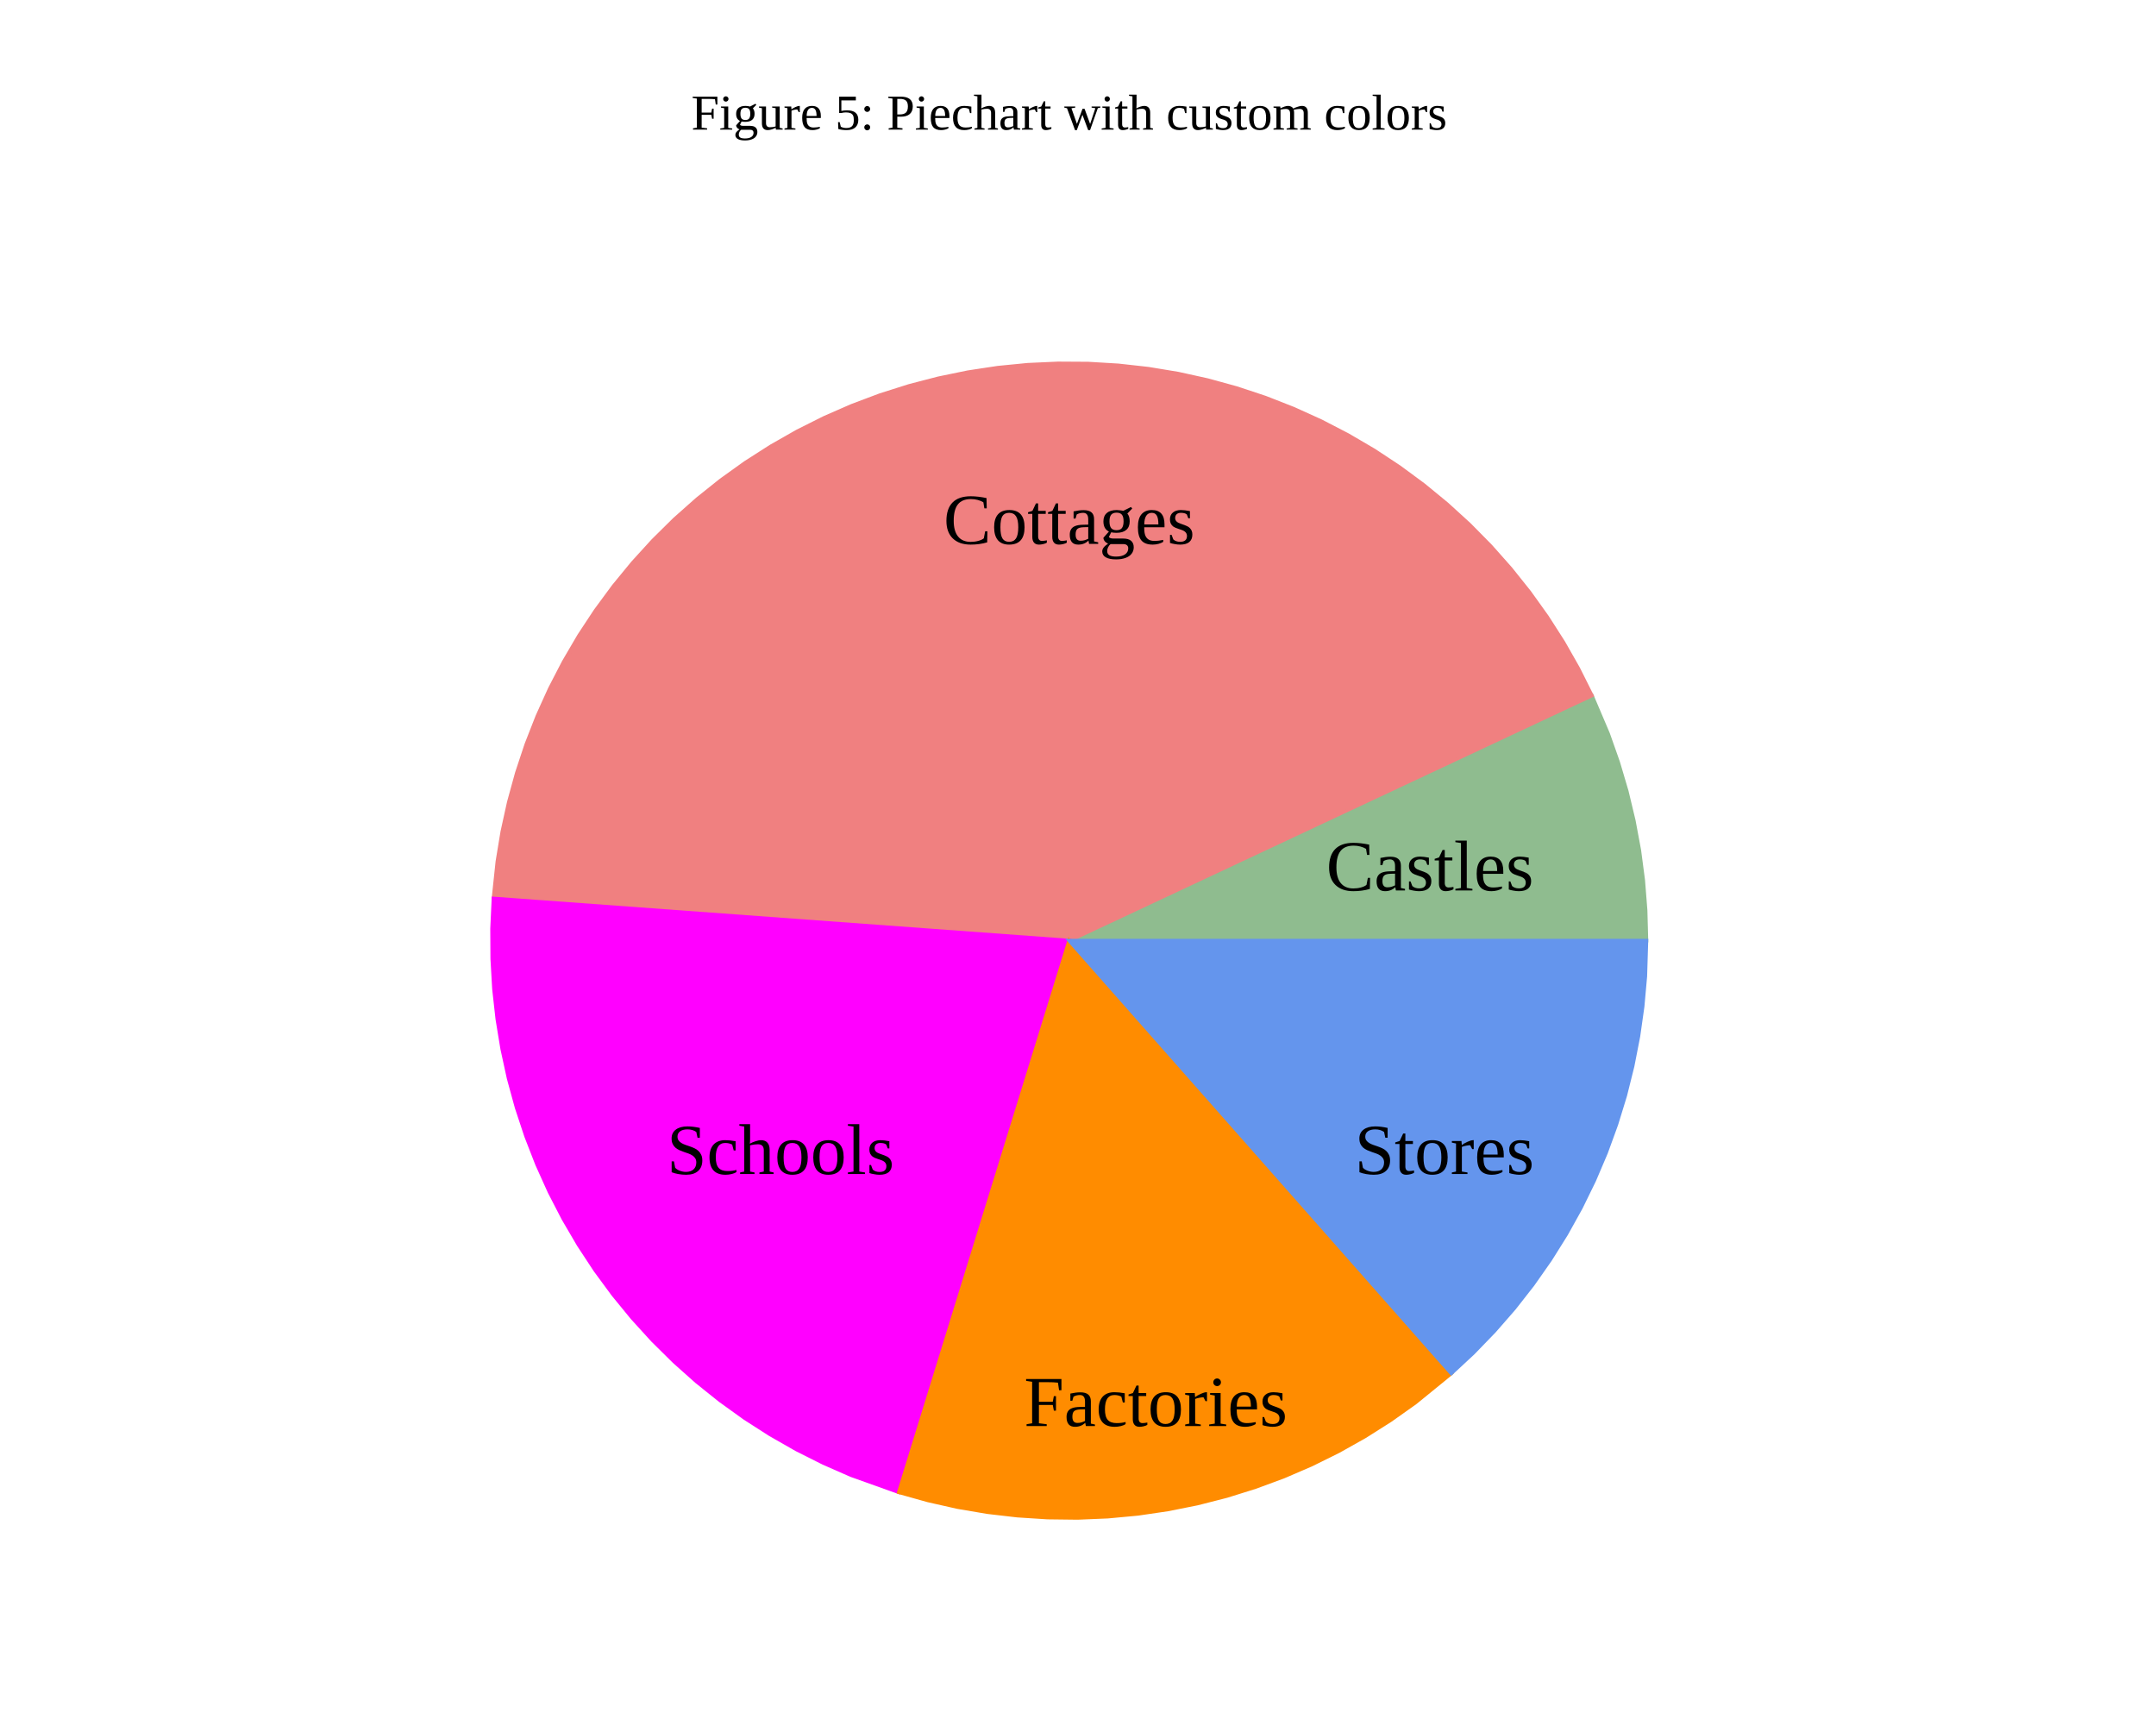
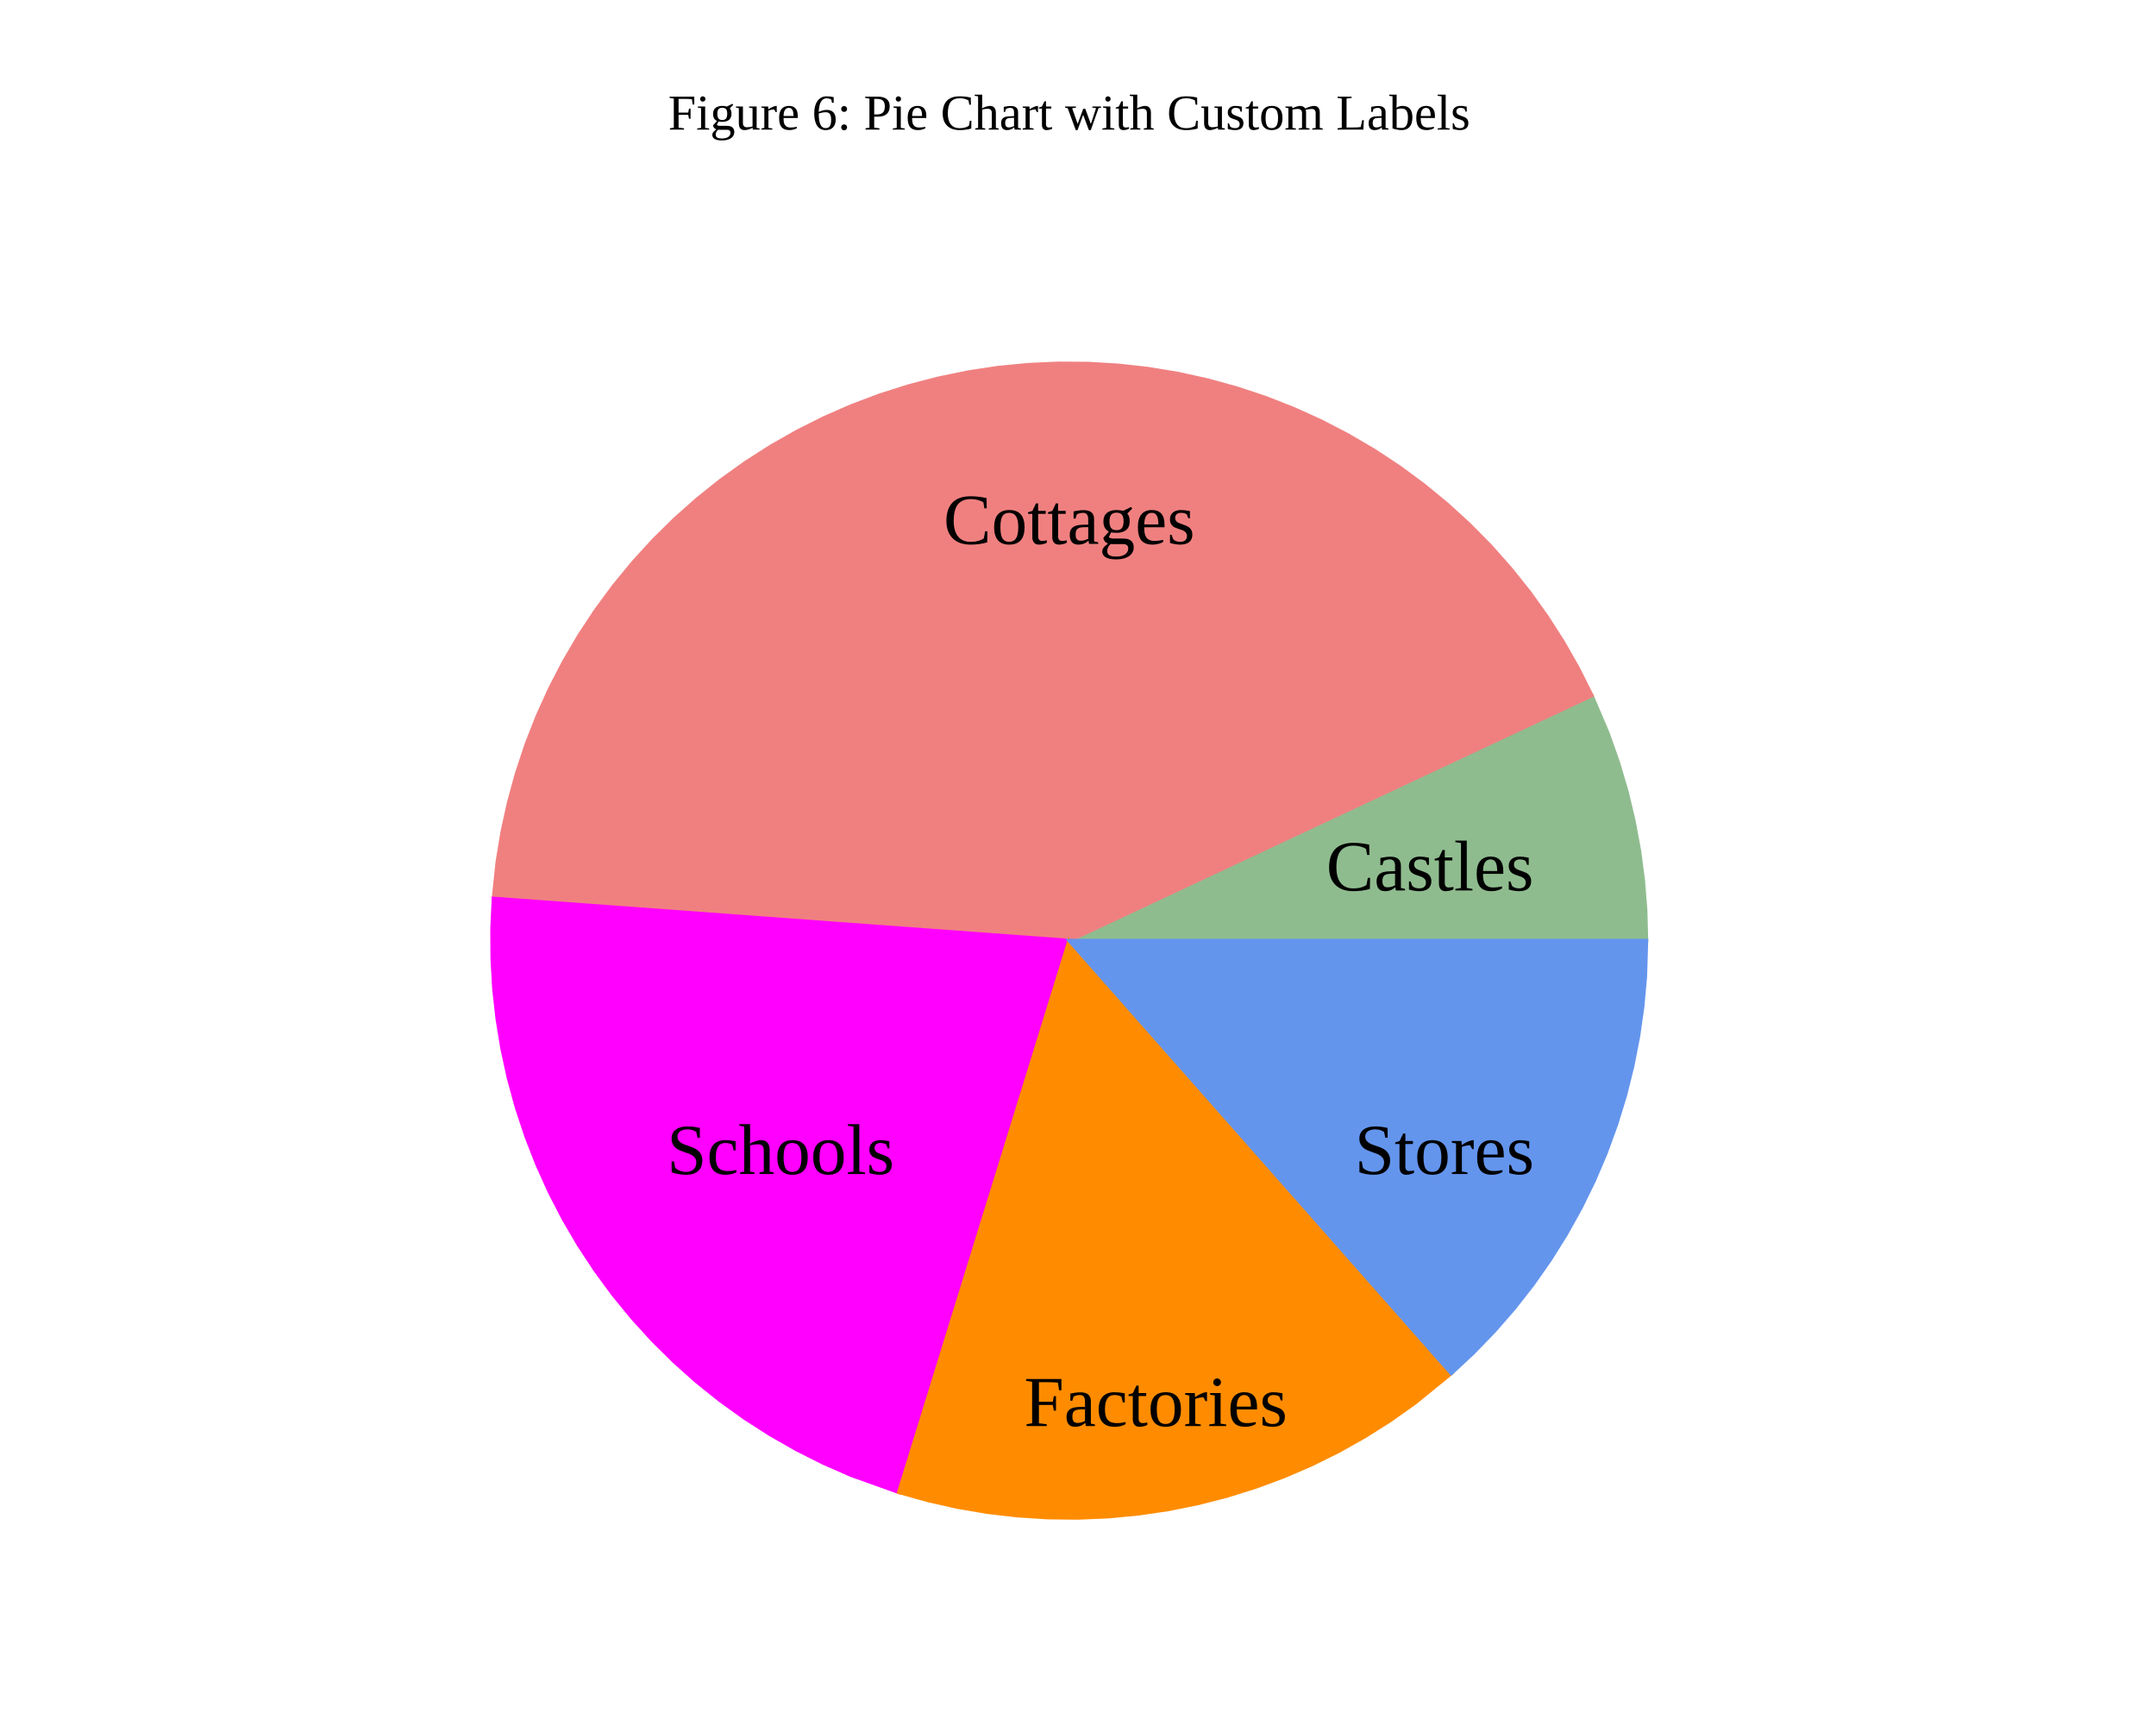
<svg xmlns="http://www.w3.org/2000/svg" xmlns:xlink="http://www.w3.org/1999/xlink" width="600" height="480" viewBox="0 0 600 480">
  <g id="gnuplot_canvas">
    <rect x="0" y="0" width="600" height="480" fill="none" />
    <defs>
      <circle id="gpDot" r="0.5" stroke-width="0.5" stroke="currentColor" />
      <path id="gpPt0" stroke-width="0.190" stroke="currentColor" d="M-1,0 h2 M0,-1 v2" />
      <path id="gpPt1" stroke-width="0.190" stroke="currentColor" d="M-1,-1 L1,1 M1,-1 L-1,1" />
      <path id="gpPt2" stroke-width="0.190" stroke="currentColor" d="M-1,0 L1,0 M0,-1 L0,1 M-1,-1 L1,1 M-1,1 L1,-1" />
      <rect id="gpPt3" stroke-width="0.190" stroke="currentColor" x="-1" y="-1" width="2" height="2" />
      <rect id="gpPt4" stroke-width="0.190" stroke="currentColor" fill="currentColor" x="-1" y="-1" width="2" height="2" />
      <circle id="gpPt5" stroke-width="0.190" stroke="currentColor" cx="0" cy="0" r="1" />
      <use xlink:href="#gpPt5" id="gpPt6" fill="currentColor" stroke="none" />
      <path id="gpPt7" stroke-width="0.190" stroke="currentColor" d="M0,-1.33 L-1.33,0.67 L1.33,0.67 z" />
      <use xlink:href="#gpPt7" id="gpPt8" fill="currentColor" stroke="none" />
      <use xlink:href="#gpPt7" id="gpPt9" stroke="currentColor" transform="rotate(180)" />
      <use xlink:href="#gpPt9" id="gpPt10" fill="currentColor" stroke="none" />
      <use xlink:href="#gpPt3" id="gpPt11" stroke="currentColor" transform="rotate(45)" />
      <use xlink:href="#gpPt11" id="gpPt12" fill="currentColor" stroke="none" />
      <path id="gpPt13" stroke-width="0.190" stroke="currentColor" d="M0,1.330 L1.265,0.411 L0.782,-1.067 L-0.782,-1.076 L-1.265,0.411 z" />
      <use xlink:href="#gpPt13" id="gpPt14" fill="currentColor" stroke="none" />
      <filter id="textbox" filterUnits="objectBoundingBox" x="0" y="0" height="1" width="1">
        <feFlood flood-color="white" flood-opacity="1" result="bgnd" />
        <feComposite in="SourceGraphic" in2="bgnd" operator="atop" />
      </filter>
      <filter id="greybox" filterUnits="objectBoundingBox" x="0" y="0" height="1" width="1">
        <feFlood flood-color="lightgrey" flood-opacity="1" result="grey" />
        <feComposite in="SourceGraphic" in2="grey" operator="atop" />
      </filter>
    </defs>
    <g fill="none" color="white" stroke="currentColor" stroke-width="1.00" stroke-linecap="butt" stroke-linejoin="miter">
</g>
    <g fill="none" color="black" stroke="currentColor" stroke-width="1.00" stroke-linecap="butt" stroke-linejoin="miter">
</g>
    <g fill="none" color="black" stroke="currentColor" stroke-width="1.00" stroke-linecap="butt" stroke-linejoin="miter">
</g>
    <g id="gnuplot_plot_1" fill="none">
      <g fill="none" color="black" stroke="currentColor" stroke-width="1.00" stroke-linecap="butt" stroke-linejoin="miter">
        <g stroke="none" shape-rendering="crispEdges">
          <polygon fill="rgb(143, 188, 143)" points="458.19,261.71 457.96,253.31 457.30,244.92 456.21,236.59 454.67,228.32 452.71,220.14 450.32,212.07 447.52,204.15 443.00,193.53 297.55,261.71 " />
        </g>
        <path stroke="rgb(143, 188, 143)" d="M458.19,261.71 L457.96,253.31 L457.30,244.92 L456.21,236.59 L454.67,228.32 L452.71,220.14 L450.32,212.07 L447.52,204.15   L443.00,193.53 L297.55,261.71 L458.19,261.71 Z  " />
        <g stroke="none" shape-rendering="crispEdges">
          <polygon fill="rgb(240, 128, 128)" points="443.00,193.53 439.23,186.01 435.07,178.70 430.54,171.62 425.64,164.78 420.39,158.21 414.81,151.92 408.90,145.93 402.69,140.27 396.19,134.93 389.42,129.94 382.40,125.31 375.14,121.06 367.67,117.19 360.01,113.72 352.18,110.65 344.20,108.00 336.09,105.77 327.88,103.96 319.58,102.59 311.22,101.66 302.83,101.16 294.42,101.11 286.01,101.49 277.65,102.31 269.33,103.57 261.09,105.27 252.95,107.39 244.94,109.93 237.07,112.89 229.36,116.26 221.84,120.03 214.53,124.19 207.45,128.72 200.61,133.62 194.04,138.87 187.75,144.45 181.76,150.36 176.10,156.57 170.76,163.07 165.77,169.84 161.14,176.86 156.89,184.12 153.02,191.59 149.55,199.25 146.48,207.08 143.83,215.06 141.60,223.17 139.79,231.38 138.42,239.68 137.33,249.99 297.55,261.71 " />
        </g>
        <path stroke="rgb(240, 128, 128)" d="M443.00,193.53 L439.23,186.01 L435.07,178.70 L430.54,171.62 L425.64,164.78 L420.39,158.21 L414.81,151.92 L408.90,145.93   L402.69,140.27 L396.19,134.93 L389.42,129.94 L382.40,125.31 L375.14,121.06 L367.67,117.19 L360.01,113.72 L352.18,110.65   L344.20,108.00 L336.09,105.77 L327.88,103.96 L319.58,102.59 L311.22,101.66 L302.83,101.16 L294.42,101.11 L286.01,101.49   L277.65,102.31 L269.33,103.57 L261.09,105.27 L252.95,107.39 L244.94,109.93 L237.07,112.89 L229.36,116.26 L221.84,120.03   L214.53,124.19 L207.45,128.72 L200.61,133.62 L194.04,138.87 L187.75,144.45 L181.76,150.36 L176.10,156.57 L170.76,163.07   L165.77,169.84 L161.14,176.86 L156.89,184.12 L153.02,191.59 L149.55,199.25 L146.48,207.08 L143.83,215.06 L141.60,223.17   L139.79,231.38 L138.42,239.68 L137.33,249.99 L297.55,261.71 L443.00,193.53 Z  " />
        <g stroke="none" shape-rendering="crispEdges">
          <polygon fill="rgb(255,   0, 255)" points="137.33,249.99 136.94,258.39 136.99,266.80 137.47,275.20 138.40,283.56 139.76,291.85 141.55,300.07 143.77,308.18 146.42,316.17 149.47,324.00 152.93,331.67 156.79,339.14 161.04,346.40 165.66,353.43 170.64,360.20 175.97,366.71 181.63,372.93 187.61,378.84 193.89,384.44 200.45,389.69 207.28,394.60 214.36,399.14 221.67,403.31 229.18,407.08 236.88,410.46 250.14,415.20 297.55,261.71 " />
        </g>
        <path stroke="rgb(255,   0, 255)" d="M137.33,249.99 L136.94,258.39 L136.99,266.80 L137.47,275.20 L138.40,283.56 L139.76,291.85 L141.55,300.07 L143.77,308.18   L146.42,316.17 L149.47,324.00 L152.93,331.67 L156.79,339.14 L161.04,346.40 L165.66,353.43 L170.64,360.20 L175.97,366.71   L181.63,372.93 L187.61,378.84 L193.89,384.44 L200.45,389.69 L207.28,394.60 L214.36,399.14 L221.67,403.31 L229.18,407.08   L236.88,410.46 L250.14,415.20 L297.55,261.71 L137.33,249.99 Z  " />
        <g stroke="none" shape-rendering="crispEdges">
          <polygon fill="rgb(255, 140,   0)" points="250.14,415.20 258.24,417.47 266.44,419.32 274.74,420.73 283.09,421.70 291.48,422.24 299.89,422.34 308.29,421.99 316.67,421.21 324.99,419.99 333.24,418.34 341.38,416.26 349.41,413.75 357.30,410.83 365.02,407.50 372.56,403.77 379.89,399.65 386.99,395.15 393.86,390.28 403.87,382.13 297.55,261.71 " />
        </g>
        <path stroke="rgb(255, 140,   0)" d="M250.14,415.20 L258.24,417.47 L266.44,419.32 L274.74,420.73 L283.09,421.70 L291.48,422.24 L299.89,422.34 L308.29,421.99   L316.67,421.21 L324.99,419.99 L333.24,418.34 L341.38,416.26 L349.41,413.75 L357.30,410.83 L365.02,407.50 L372.56,403.77   L379.89,399.65 L386.99,395.15 L393.86,390.28 L403.87,382.13 L297.55,261.71 L250.14,415.20 Z  " />
        <g stroke="none" shape-rendering="crispEdges">
          <polygon fill="rgb(100, 149, 237)" points="403.87,382.13 410.02,376.41 415.87,370.36 421.40,364.02 426.58,357.40 431.41,350.51 435.87,343.39 439.96,336.03 443.65,328.48 446.95,320.74 449.83,312.84 452.30,304.80 454.34,296.64 455.95,288.39 457.13,280.06 457.88,271.68 458.19,261.72 297.55,261.71 " />
        </g>
        <path stroke="rgb(100, 149, 237)" d="M403.87,382.13 L410.02,376.41 L415.87,370.36 L421.40,364.02 L426.58,357.40 L431.41,350.51 L435.87,343.39 L439.96,336.03   L443.65,328.48 L446.95,320.74 L449.83,312.84 L452.30,304.80 L454.34,296.64 L455.95,288.39 L457.13,280.06 L457.88,271.68   L458.19,261.72 L297.55,261.71 L403.87,382.13 Z  " />
      </g>
    </g>
    <g fill="none" color="white" stroke="rgb(100, 149, 237)" stroke-width="2.00" stroke-linecap="butt" stroke-linejoin="miter">
</g>
    <g fill="none" color="black" stroke="currentColor" stroke-width="2.00" stroke-linecap="butt" stroke-linejoin="miter">
      <g transform="translate(297.55,151.33)" stroke="none" fill="rgb(0,0,0)" font-family="Times New Roman" font-size="20.00" text-anchor="middle">
        <text>
          <tspan font-family="Times New Roman">Cottages</tspan>
        </text>
      </g>
      <g transform="translate(397.94,247.76)" stroke="none" fill="rgb(0,0,0)" font-family="Times New Roman" font-size="20.00" text-anchor="middle">
        <text>
          <tspan font-family="Times New Roman">Castles</tspan>
        </text>
      </g>
      <g transform="translate(217.23,326.66)" stroke="none" fill="rgb(0,0,0)" font-family="Times New Roman" font-size="20.00" text-anchor="middle">
        <text>
          <tspan font-family="Times New Roman">Schools</tspan>
        </text>
      </g>
      <g transform="translate(321.64,396.79)" stroke="none" fill="rgb(0,0,0)" font-family="Times New Roman" font-size="20.00" text-anchor="middle">
        <text>
          <tspan font-family="Times New Roman">Factories</tspan>
        </text>
      </g>
      <g transform="translate(401.96,326.66)" stroke="none" fill="rgb(0,0,0)" font-family="Times New Roman" font-size="20.00" text-anchor="middle">
        <text>
          <tspan font-family="Times New Roman">Stores</tspan>
        </text>
      </g>
    </g>
    <g fill="none" color="black" stroke="rgb(  0,   0,   0)" stroke-width="1.00" stroke-linecap="butt" stroke-linejoin="miter">
</g>
    <g fill="none" color="black" stroke="currentColor" stroke-width="1.00" stroke-linecap="butt" stroke-linejoin="miter">
      <g transform="translate(297.54,36.06)" stroke="none" fill="black" font-family="Times New Roman" font-size="14.00" text-anchor="middle">
        <text>
-           <tspan font-family="Times New Roman">Figure 5: Piechart with custom colors</tspan>
+           <tspan font-family="Times New Roman">Figure 6: Pie Chart with Custom Labels</tspan>
        </text>
      </g>
    </g>
    <g fill="none" color="black" stroke="currentColor" stroke-width="1.00" stroke-linecap="butt" stroke-linejoin="miter">
</g>
  </g>
</svg>
